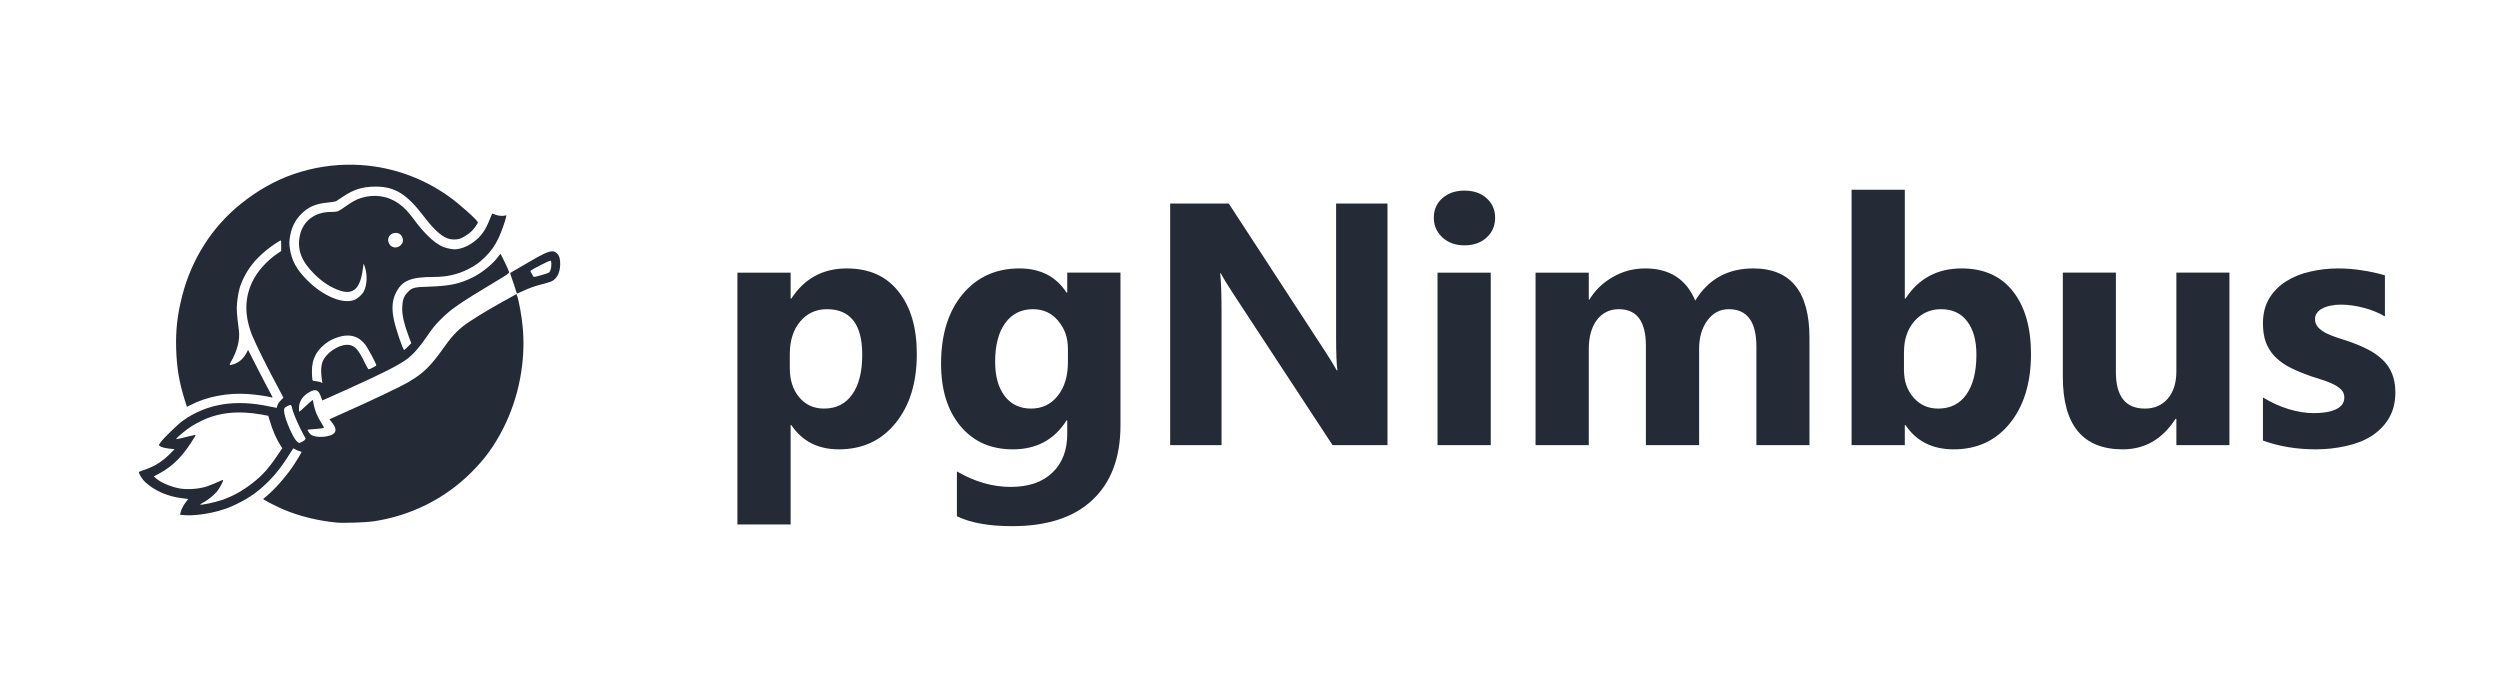
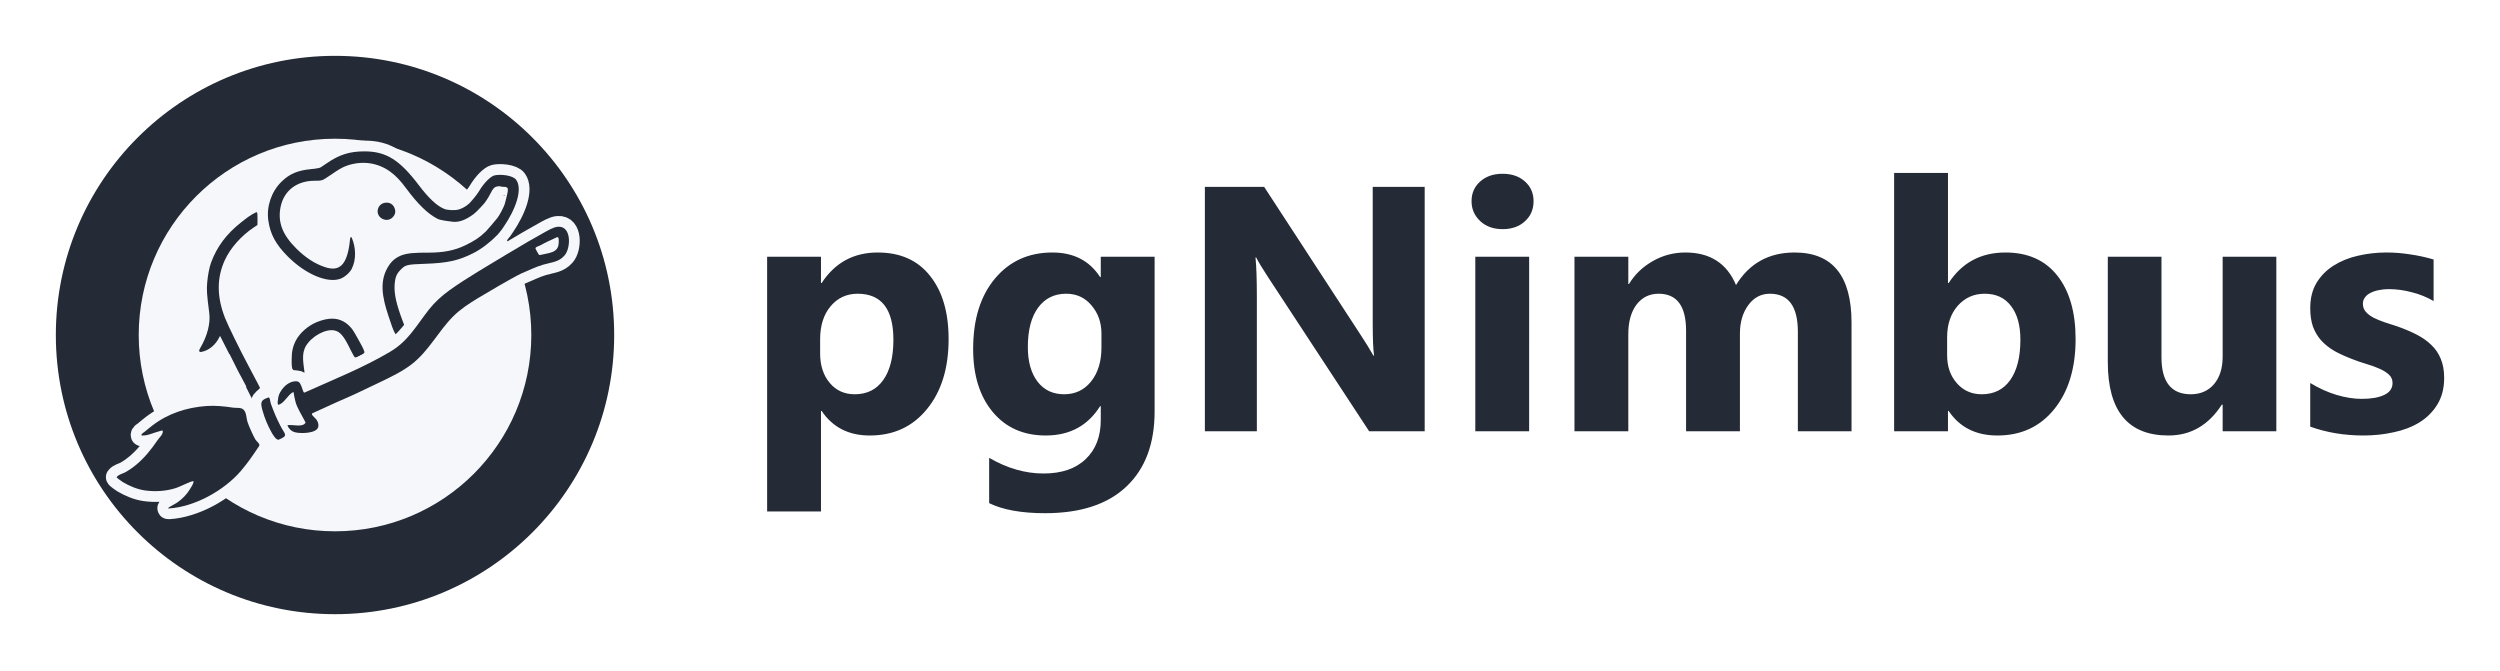
- <svg xmlns="http://www.w3.org/2000/svg" width="1000" height="280" viewBox="0 0 1000 280" version="1.1" id="svg1">
-   <defs id="defs1" />
-   <g transform="translate(30.0,30.0) scale(0.2148438)" id="g1">
-     <path d="M -189.733 47.91 C -199.707 47.65 -209.802 49.166 -219.582 52.52 C -228.588 55.609 -237.244 60.482 -245.555 67.14 C -259.778 78.536 -269.901 94.429 -274.528 112.626 C -276.872 121.847 -277.73 129.427 -277.459 138.507 C -277.18 147.811 -276 154.902 -273.275 163.645 C -272.686 165.537 -272.178 167.112 -272.146 167.146 C -272.115 167.18 -271.323 166.801 -270.387 166.304 C -262.621 162.183 -252.096 160.155 -242.128 160.857 C -238.106 161.141 -232.932 161.865 -230.783 162.444 C -230.31 162.572 -229.923 162.616 -229.923 162.543 C -229.923 162.47 -230.383 161.557 -230.945 160.514 C -231.506 159.471 -232.51 157.606 -233.175 156.369 C -233.841 155.132 -236.108 150.739 -238.214 146.606 L -242.043 139.092 L -242.631 140.256 C -244.16 143.284 -246.335 145.258 -249.158 146.181 C -251.274 146.873 -251.463 146.701 -250.465 144.992 C -247.377 139.698 -245.956 134.082 -246.549 129.514 C -247.636 121.131 -247.756 119.313 -247.443 115.866 C -247.158 112.72 -246.468 109.225 -245.749 107.289 C -243.144 100.272 -239.059 94.802 -232.569 89.642 C -230.211 87.766 -226.352 85.196 -225.895 85.196 C -225.783 85.196 -225.7 86.376 -225.712 87.818 L -225.733 90.442 L -227.233 91.433 C -232.795 95.109 -237.635 100.556 -240.12 105.934 C -243.793 113.883 -243.786 122.328 -240.101 131.784 C -238.793 135.14 -233.388 146.166 -229.472 153.466 C -227.718 156.736 -225.912 160.151 -225.459 161.054 L -224.635 162.697 L -225.936 163.998 C -226.795 164.857 -227.349 165.691 -227.569 166.456 C -227.752 167.093 -227.919 167.642 -227.939 167.677 C -227.96 167.711 -229.589 167.393 -231.561 166.97 C -248.438 163.346 -262.394 165.646 -274.152 173.988 C -276.639 175.753 -283.919 182.84 -285.188 184.732 L -286.021 185.975 L -285.483 186.477 C -284.857 187.06 -283 187.532 -280.194 187.82 L -278.209 188.024 L -280.724 190.549 C -283.51 193.344 -286.774 195.626 -289.763 196.866 C -290.83 197.309 -291.941 197.777 -292.232 197.907 C -292.523 198.038 -293.446 198.351 -294.283 198.604 C -295.12 198.857 -295.804 199.201 -295.804 199.37 C -295.804 200.266 -294.049 203.035 -292.7 204.268 C -287.992 208.571 -281.408 211.42 -274.373 212.198 C -272.845 212.367 -271.566 212.534 -271.53 212.569 L -271.53 212.57 L -271.53 212.57 L -271.529 212.571 L -271.529 212.572 C -271.507 212.62 -271.879 213.117 -272.367 213.687 C -273.635 215.167 -275.108 217.947 -275.315 219.247 L -275.491 220.346 L -273.209 220.535 C -269.047 220.882 -261.678 219.938 -256.381 218.379 C -252.377 217.2 -251.02 216.675 -247.253 214.845 C -241.215 211.912 -236.793 208.726 -231.766 203.689 C -228.059 199.974 -224.825 195.723 -221.077 189.64 C -220.383 188.512 -219.755 187.59 -219.684 187.59 C -219.612 187.59 -219.238 187.814 -218.851 188.089 C -218.465 188.363 -217.613 188.742 -216.958 188.931 C -216.303 189.119 -215.735 189.294 -215.695 189.32 C -215.519 189.434 -218.141 193.796 -220.221 196.85 C -223.636 201.865 -229.1 207.998 -233.058 211.262 L -234.653 212.577 L -233.942 213.062 C -232.83 213.821 -226.733 216.858 -224.308 217.86 C -216.318 221.162 -207.269 223.358 -198.173 224.199 C -195.005 224.492 -183.907 224.12 -180.423 223.604 C -161.967 220.872 -145.209 212.533 -132.203 199.608 C -125.345 192.792 -120.723 186.424 -116.282 177.668 C -108.608 162.537 -105.168 144.533 -106.753 127.794 C -107.267 122.357 -108.662 114.658 -109.571 112.236 L -109.799 111.627 L -111.454 112.533 C -121.445 118.002 -126.661 121.07 -132.821 125.101 C -137.82 128.373 -141.057 131.589 -145.12 137.32 C -152.098 147.161 -155.468 150.496 -162.851 154.864 C -166.816 157.21 -181.125 164.028 -194.918 170.143 C -196.927 171.033 -199.328 172.109 -200.256 172.534 L -201.943 173.305 L -201.243 174.164 C -198.965 176.956 -198.447 178.662 -199.476 179.966 C -201.23 182.188 -208.85 182.727 -211.15 180.792 C -211.826 180.223 -212.725 178.915 -212.725 178.501 C -212.725 178.389 -211.751 178.288 -207.156 177.924 C -206.057 177.836 -205.007 177.671 -204.821 177.556 C -204.57 177.401 -204.802 176.856 -205.723 175.433 C -207.979 171.945 -209.279 168.652 -209.937 164.761 L -210.106 163.761 L -210.82 164.274 C -211.213 164.557 -212.684 165.87 -214.09 167.193 C -215.495 168.516 -216.716 169.598 -216.802 169.598 C -216.888 169.598 -216.958 168.757 -216.958 167.729 C -216.958 164.468 -215.048 161.632 -211.62 159.805 C -208.631 158.211 -207.274 158.824 -206.121 162.29 C -205.8 163.253 -205.505 164.042 -205.464 164.042 C -205.38 164.042 -203.87 163.365 -192.617 158.287 C -175.776 150.687 -167.877 146.681 -163.777 143.659 C -160.884 141.527 -157.639 137.871 -154.243 132.917 C -151.098 128.33 -149.989 126.955 -147.099 124.062 C -141.912 118.87 -138.241 116.352 -119.062 104.832 C -114.043 101.817 -113.383 101.342 -113.446 100.795 C -113.527 100.097 -117.475 91.804 -117.717 91.823 C -117.802 91.83 -118.347 92.498 -118.927 93.307 C -121.38 96.728 -126.704 101.064 -131.226 103.324 C -137.71 106.564 -142.474 107.602 -152.4 107.939 C -160.342 108.209 -161.081 108.387 -163.249 110.555 C -165.243 112.549 -165.917 114.287 -166.093 117.895 C -166.282 121.752 -165.204 126.489 -162.565 133.405 L -161.64 135.829 L -163.296 137.5 C -164.207 138.419 -165.029 139.171 -165.122 139.171 C -165.749 139.171 -169.331 128.61 -170.248 124.057 C -171.316 118.755 -171.039 114.83 -169.345 111.282 C -166.357 105.021 -162.077 103.191 -150.416 103.186 C -144.23 103.184 -138.829 101.967 -133.789 99.438 C -130.021 97.548 -128.314 96.334 -125.324 93.421 C -122.351 90.524 -120.409 87.773 -118.56 83.838 C -117.294 81.145 -115.291 75.535 -114.954 73.742 L -114.784 72.832 L -116.133 73.046 C -117.462 73.256 -119.721 72.87 -120.919 72.229 C -121.188 72.085 -121.52 71.967 -121.656 71.967 C -121.791 71.967 -122.294 73.002 -122.771 74.268 C -124.92 79.961 -127.151 83.159 -130.923 85.956 C -134.28 88.444 -138.333 89.86 -141.155 89.53 C -143.108 89.302 -145.476 88.669 -146.695 88.049 C -150.912 85.905 -155.423 81.515 -160.532 74.581 C -163.094 71.104 -165.177 68.938 -167.714 67.111 C -173.137 63.206 -179.888 62.209 -186.531 64.331 C -188.839 65.069 -190.952 66.24 -194.24 68.603 C -195.748 69.686 -197.387 70.708 -197.881 70.873 C -198.376 71.038 -199.917 71.173 -201.305 71.173 C -209.205 71.173 -215.056 75.665 -216.539 82.869 C -217.934 89.65 -215.796 95.384 -209.555 101.6 C -205.429 105.71 -201.284 108.402 -196.753 109.916 C -190.124 112.13 -186.73 108.873 -185.477 99.091 C -185.309 97.783 -185.14 96.68 -185.1 96.641 C -185.06 96.601 -184.758 97.432 -184.429 98.489 C -183.207 102.411 -183.442 107.135 -185.014 110.283 C -185.82 111.896 -188.07 113.88 -189.849 114.546 C -195.47 116.649 -205.083 112.596 -212.844 104.853 C -218.188 99.521 -220.614 95.056 -221.475 88.969 C -221.748 87.042 -221.754 86.053 -221.505 84.18 C -220.838 79.172 -218.994 75.284 -215.777 72.105 C -212.275 68.643 -208.73 67.114 -202.921 66.561 C -200.948 66.373 -199.046 66.065 -198.694 65.877 C -198.342 65.688 -196.979 64.793 -195.666 63.888 C -190.17 60.097 -185.662 58.68 -179.123 58.686 C -169.665 58.696 -163.796 62.36 -155.305 73.554 C -150.86 79.416 -147.171 82.85 -143.928 84.149 C -142.303 84.799 -139.734 84.925 -137.97 84.441 C -136.626 84.072 -134.004 82.493 -132.315 81.036 C -131.086 79.976 -128.852 76.93 -128.852 76.314 C -128.852 75.361 -137.615 67.486 -142.875 63.712 C -156.818 53.709 -173.108 48.344 -189.733 47.91 z M -169.326 81.493 C -167.537 81.491 -166.397 82.395 -165.883 84.221 C -165.498 85.592 -165.934 86.825 -167.164 87.839 C -168.333 88.802 -170.047 88.925 -171.339 88.137 C -172.241 87.587 -173.037 86.154 -173.037 85.081 C -173.037 83.035 -171.444 81.494 -169.326 81.493 z M -92.068 90.559 C -94.101 90.475 -97.329 92.084 -104.246 96.166 C -105.774 97.067 -108.334 98.562 -109.934 99.487 C -111.535 100.412 -112.889 101.201 -112.943 101.241 C -112.998 101.28 -112.51 102.776 -111.859 104.565 C -111.208 106.354 -110.461 108.621 -110.199 109.604 C -109.938 110.586 -109.639 111.39 -109.535 111.39 C -109.431 111.39 -108.109 110.811 -106.598 110.104 C -103.354 108.587 -100.896 107.718 -97.102 106.746 C -95.574 106.355 -93.703 105.804 -92.944 105.521 C -90.103 104.465 -88.353 101.276 -88.277 97.018 C -88.23 94.36 -88.682 92.769 -89.802 91.649 C -90.466 90.984 -91.144 90.597 -92.068 90.559 z M -93.111 95.178 C -92.787 95.184 -92.715 95.438 -92.648 96.441 C -92.52 98.362 -93.041 100.43 -93.804 101.031 C -94.308 101.427 -100.405 103.19 -101.263 103.187 C -101.376 103.187 -101.809 102.532 -102.227 101.733 L -102.986 100.281 L -102.398 99.805 C -101.595 99.154 -93.923 95.276 -93.266 95.189 C -93.208 95.181 -93.157 95.177 -93.111 95.178 z M -192.91 132.041 C -189.506 132.049 -186.704 133.516 -184.353 136.469 C -183.109 138.031 -178.858 145.948 -178.858 146.702 C -178.858 147.008 -182.069 148.7 -182.634 148.691 C -182.813 148.688 -183.696 147.17 -184.596 145.317 C -187.537 139.269 -189.207 137.297 -191.865 136.74 C -195.847 135.905 -202.06 139.26 -204.731 143.687 C -206.012 145.811 -206.362 149.12 -205.736 153.194 C -205.546 154.431 -205.411 155.47 -205.436 155.503 C -205.436 155.503 -205.437 155.504 -205.438 155.505 C -205.474 155.528 -205.754 155.371 -206.072 155.149 C -206.397 154.922 -207.46 154.657 -208.435 154.56 C -210.137 154.392 -210.214 154.353 -210.376 153.591 C -210.469 153.154 -210.56 151.485 -210.577 149.881 C -210.613 146.519 -210.049 144.019 -208.672 141.432 C -206.983 138.262 -203.386 135.113 -199.722 133.595 C -197.213 132.557 -194.953 132.036 -192.91 132.041 z M -221.194 166.227 C -221.011 166.232 -220.913 166.348 -220.76 166.558 C -220.561 166.83 -220.398 167.208 -220.398 167.397 C -220.398 168.494 -218.445 173.516 -216.506 177.403 C -215.272 179.877 -214.155 182.014 -214.023 182.152 C -213.429 182.775 -213.81 183.499 -215.11 184.216 C -215.836 184.616 -216.624 184.944 -216.861 184.944 C -217.099 184.944 -217.681 184.532 -218.156 184.029 C -219.972 182.103 -223.42 174.308 -224.1 170.593 C -224.557 168.089 -224.39 167.661 -222.612 166.791 C -221.803 166.395 -221.428 166.219 -221.194 166.227 z M -243.564 170.006 C -240.926 170.139 -238.189 170.461 -235.347 170.971 C -233.601 171.285 -232.144 171.559 -232.11 171.58 C -232.076 171.601 -231.688 172.829 -231.248 174.31 C -229.87 178.951 -228.123 182.948 -226.06 186.187 L -225.184 187.563 L -227.807 191.427 C -232.041 197.664 -235.079 201.008 -239.977 204.821 C -244.866 208.628 -249.564 211.22 -254.942 213.076 C -258.434 214.282 -265.642 215.765 -265.642 215.277 C -265.642 215.188 -265.07 214.825 -264.372 214.472 C -262.271 213.407 -258.903 210.753 -257.475 209.038 C -256.143 207.437 -254.065 203.576 -254.371 203.27 C -254.458 203.183 -254.798 203.242 -255.125 203.402 C -256.869 204.255 -260.697 205.842 -262.209 206.34 C -266.047 207.603 -271.486 208.047 -275.431 207.421 C -279.564 206.765 -284.968 204.511 -287.317 202.464 L -288.488 201.445 L -285.862 200.043 C -278.806 196.275 -273.908 191.229 -268.314 181.967 C -267.857 181.209 -267.805 180.975 -268.094 180.975 C -268.302 180.975 -270.339 181.451 -272.621 182.033 C -274.902 182.615 -276.963 183.092 -277.2 183.092 C -277.813 183.092 -277.174 182.415 -274.254 179.974 C -271.163 177.389 -268.916 175.964 -264.716 173.928 C -258.493 170.911 -251.478 169.608 -243.564 170.006 z" transform="scale(3.779528) translate(327.2896,-3.704167)" fill="#242b36" fill-rule="nonzero" id="path1" />
+ <svg xmlns="http://www.w3.org/2000/svg" width="1074.59" height="288" viewBox="-24 -24 1074.59 288" version="1.1" id="svg8">
+   <defs id="defs8" />
+   <g transform="scale(0.234375)" id="g8">
+     <g id="base">
+       <circle fill="#242B36" cx="512" cy="512" r="512" id="circle1" />
+       <circle fill="#F5F7FA" cx="512" cy="512" r="360" id="circle2" />
+     </g>
+     <g id="mascot-elephant">
+       <g id="elephant-clearance" fill="#F5F7FA" stroke="#F5F7FA" stroke-width="39.451" stroke-linejoin="round" stroke-linecap="round">
+         <path d="M566.17,175.21C538.94,175.18 519.93,181.16 497.03,196.94C494.32,198.82 491.55,200.68 489.29,202.16C487.16,203.56 485.18,205.12 482.67,205.68C477.69,206.78 472.57,207.35 467.5,207.82C443.29,210.14 428.23,216.62 413.58,231.1C395.36,249.12 386.06,276.45 389.67,301.88C393.27,327.31 403.49,346.11 425.73,368.29C441.89,384.42 459.98,396.71 477.02,403.9C494.06,411.07 510.09,413.2 522.13,408.69C529.88,405.78 539.21,397.58 542.74,390.5C551.32,373.37 550.19,350.99 542.73,333.57C542.3,332.66 540.68,331.72 540.34,333.25C539.27,336.46 539.19,340.17 538.77,343.51C536.19,363.67 531.37,376.93 524.09,383.92C516.81,390.9 507.02,391.96 493.5,387.45C474.91,381.24 457.9,370.2 440.9,353.27C415.19,327.68 406.56,304.44 412.28,276.69C418.32,247.32 441.99,229.12 474.29,229.12C478.91,229.12 484.36,229.3 488.81,227.82C488.81,227.82 488.83,227.82 488.83,227.82C490.14,227.37 492.27,226.15 495.02,224.43C508.47,216.1 520.49,205.63 535.82,200.72C563.04,192.03 590.6,196.12 612.79,212.09C623.19,219.58 631.72,228.44 642.29,242.78C663.51,271.58 682.25,289.88 699.99,298.89C705.28,301.59 719.48,303.3 727.7,304.27C739.87,305.69 752.38,300.57 766.46,290.12C772.18,285.88 786.12,270.16 786.12,270.13C786.12,270.13 792.91,261.25 797.75,251.25C804.75,236.75 810.13,240.31 811.57,239.48C813.11,238.6 810.79,238.55 814.18,239.33C819.48,240.56 824.02,240.24 824.89,240.43C826.71,240.81 825.94,241.11 827.75,241.89C831.48,243.5 826.01,260.45 823.96,269.4C822.19,277.13 812.87,293.68 809.72,297.51C806.04,301.97 791.45,319.33 788.8,321.92C776.46,333.94 767.59,339.12 752.03,346.94C731.31,357.34 709.42,360.92 683.94,360.93C659.73,360.93 644.23,361.41 631.97,366.66C619.71,371.9 611.95,380.57 605.69,393.67C591.67,422.96 603.19,456.96 612.96,485.78C615.51,493.3 617.91,501.23 621.7,508.26C622.62,509.99 623.74,511.55 625.66,509.96C628.1,508 630.31,505.73 632.5,503.51C632.5,503.51 639.36,496.58 639.36,496.58C639.67,496.28 639.76,495.83 639.6,495.42C639.6,495.42 635.77,485.39 635.77,485.39C635.77,485.39 635.77,485.38 635.77,485.38C624.88,456.8 620.46,437.32 621.24,421.59C621.95,406.77 624.57,400.03 632.69,391.92C637.15,387.46 639.87,385.23 645.68,383.84C651.48,382.44 660.45,381.96 676.89,381.4C718.07,380.01 738.08,375.63 765.05,362.17C780.04,354.68 796.71,341.88 808.25,329.73C808.36,329.72 808.48,329.67 808.57,329.63C808.57,329.63 810.28,327.79 810.28,327.79C810.28,327.79 810.32,327.76 810.32,327.76C810.32,327.76 813.54,324.02 813.54,324.02C813.55,324.01 813.56,323.99 813.57,323.98C813.57,323.98 816.31,320.42 816.31,320.42C817.45,319.66 818.41,317.56 819.3,316.47C819.86,315.76 820.73,314.57 820.72,314.44C843.39,281.58 856.63,244.73 844.24,227.36C838.02,218.67 814.32,216.75 804.24,219.33C797.6,221.03 785.58,232.26 776.08,248.32C771.39,256.25 760.3,268.69 758.88,270.07C752.38,276.39 744.07,280.39 738.91,281.82C731.92,283.73 718.75,283.31 712.35,280.74C699.26,275.52 684.05,261.42 665.7,237.23C648.08,213.98 633.13,198.5 617.58,188.79C602.04,179.09 585.9,175.23 566.17,175.21Z" id="path2" />
+         <path d="M368.01,286.84C367.25,286.84 366.89,287.09 366.2,287.42C356.64,291.91 347.9,298.95 339.69,305.49C312.69,326.95 295.6,349.82 284.75,379.05C281.71,387.26 278.86,401.75 277.66,414.87C276.37,429.2 276.87,436.9 281.38,471.63C283.79,490.22 277.99,513.28 265.3,535.05C264.25,536.83 263.5,538.23 263.09,539.38C262.07,542.08 263.97,543.53 266.73,543.04C281.44,540.29 293.08,529.53 299.67,516.47C299.67,516.47 301.13,513.58 301.13,513.58C301.13,513.58 316.01,542.77 316.01,542.77C316.69,544.12 317.38,545.48 318.07,546.83C318.07,546.83 318.56,546.83 318.56,546.83C318.56,546.83 334.51,578.72 334.51,578.72C334.51,578.72 334.51,578.73 334.51,578.73C339.32,587.87 344.5,596.83 349.1,606.09C349.58,607.03 349.76,607.21 348.63,606.96C348.63,606.96 360.31,630.33 360.31,630.33C360.31,630.33 360.48,630.14 360.48,630.14C360.66,629.83 360.61,629.87 360.64,629.77C362.43,624.4 364.53,619.15 368.62,615.09C368.62,615.09 374.01,609.71 374.01,609.71C374.34,609.37 374.43,608.87 374.21,608.44C374.21,608.44 370.79,601.64 370.79,601.64C370.79,601.64 370.79,601.63 370.79,601.63C368.88,597.83 361.42,583.73 354.16,570.18C337.97,539.98 315.53,494.2 310.19,480.5C295,441.54 295,406.94 310.09,374.29C320.27,352.25 340.21,329.79 363.07,314.68C363.07,314.68 369.29,310.58 369.29,310.58C369.59,310.37 369.78,310.04 369.78,309.67C369.78,309.67 369.87,298.8 369.87,298.8C369.89,295.79 369.81,293.06 369.67,291.04C369.6,289.91 369.69,286.84 368.01,286.84Z" id="path3" />
+         <path d="M506.78,482C498.13,481.98 488.63,484.18 478.15,488.53C462.71,494.91 447.69,508.04 440.53,521.47C434.74,532.33 432.36,542.94 432.51,557C432.56,562.06 432.32,567.59 433.36,572.58C434.38,577.1 438.31,577.05 442.36,577.46C442.36,577.46 442.36,577.45 442.36,577.45C445.15,577.72 449.27,578.02 451.64,579.71C452.63,580.4 456.01,582.63 456.01,579.98C454.25,564.14 449.94,546.49 458.76,531.9C464.16,522.95 473.22,514.99 482.94,509.74C492.67,504.48 503.04,501.99 510.88,503.63C516.18,504.74 520.38,507.17 524.88,512.5C533.88,523.14 538.53,536.56 545.45,548.5C546.15,549.71 547.6,553.11 549.32,553.15C549.32,553.15 549.33,553.15 549.33,553.15C552.44,553.2 555.93,550.77 558.55,549.39C560.81,548.2 566.84,545.93 565.82,542.57C563.77,535.82 559.81,529.51 556.49,523.35C551.43,513.94 545.83,504.22 543.07,500.76C533.19,488.33 521.2,482.03 506.78,482Z" id="path4" />
+         <path d="M606.61,269.19C597.3,269.2 590.14,276.11 590.14,285.16C590.14,297.99 606.23,305.7 616.25,297.42C616.25,297.42 616.27,297.42 616.27,297.42C621.59,293.03 623.63,287.35 621.92,281.29C619.84,273.91 614.41,269.19 606.61,269.19Z" id="path5" />
+       </g>
+       <path id="elephant-head" fill="#242B36" d="M566.17,175.21C538.94,175.18 519.93,181.16 497.03,196.94C494.32,198.82 491.55,200.68 489.29,202.16C487.16,203.56 485.18,205.12 482.67,205.68C477.69,206.78 472.57,207.35 467.5,207.82C443.29,210.14 428.23,216.62 413.58,231.1C395.36,249.12 386.06,276.45 389.67,301.88C393.27,327.31 403.49,346.11 425.73,368.29C441.89,384.42 459.98,396.71 477.02,403.9C494.06,411.07 510.09,413.2 522.13,408.69C529.88,405.78 539.21,397.58 542.74,390.5C551.32,373.37 550.19,350.99 542.73,333.57C542.3,332.66 540.68,331.72 540.34,333.25C539.27,336.46 539.19,340.17 538.77,343.51C536.19,363.67 531.37,376.93 524.09,383.92C516.81,390.9 507.02,391.96 493.5,387.45C474.91,381.24 457.9,370.2 440.9,353.27C415.19,327.68 406.56,304.44 412.28,276.69C418.32,247.32 441.99,229.12 474.29,229.12C478.91,229.12 484.36,229.3 488.81,227.82C488.81,227.82 488.83,227.82 488.83,227.82C490.14,227.37 492.27,226.15 495.02,224.43C508.47,216.1 520.49,205.63 535.82,200.72C563.04,192.03 590.6,196.12 612.79,212.09C623.19,219.58 631.72,228.44 642.29,242.78C663.51,271.58 682.25,289.88 699.99,298.89C705.28,301.59 719.48,303.3 727.7,304.27C739.87,305.69 752.38,300.57 766.46,290.12C772.18,285.88 786.12,270.16 786.12,270.13C786.12,270.13 792.91,261.25 797.75,251.25C804.75,236.75 810.13,240.31 811.57,239.48C813.11,238.6 810.79,238.55 814.18,239.33C819.48,240.56 824.02,240.24 824.89,240.43C826.71,240.81 825.94,241.11 827.75,241.89C831.48,243.5 826.01,260.45 823.96,269.4C822.19,277.13 812.87,293.68 809.72,297.51C806.04,301.97 791.45,319.33 788.8,321.92C776.46,333.94 767.59,339.12 752.03,346.94C731.31,357.34 709.42,360.92 683.94,360.93C659.73,360.93 644.23,361.41 631.97,366.66C619.71,371.9 611.95,380.57 605.69,393.67C591.67,422.96 603.19,456.96 612.96,485.78C615.51,493.3 617.91,501.23 621.7,508.26C622.62,509.99 623.74,511.55 625.66,509.96C628.1,508 630.31,505.73 632.5,503.51C632.5,503.51 639.36,496.58 639.36,496.58C639.67,496.28 639.76,495.83 639.6,495.42C639.6,495.42 635.77,485.39 635.77,485.39C635.77,485.39 635.77,485.38 635.77,485.38C624.88,456.8 620.46,437.32 621.24,421.59C621.95,406.77 624.57,400.03 632.69,391.92C637.15,387.46 639.87,385.23 645.68,383.84C651.48,382.44 660.45,381.96 676.89,381.4C718.07,380.01 738.08,375.63 765.05,362.17C780.04,354.68 796.71,341.88 808.25,329.73C808.36,329.72 808.48,329.67 808.57,329.63C808.57,329.63 810.28,327.79 810.28,327.79C810.28,327.79 810.32,327.76 810.32,327.76C810.32,327.76 813.54,324.02 813.54,324.02C813.55,324.01 813.56,323.99 813.57,323.98C813.57,323.98 816.31,320.42 816.31,320.42C817.45,319.66 818.41,317.56 819.3,316.47C819.86,315.76 820.73,314.57 820.72,314.44C843.39,281.58 856.63,244.73 844.24,227.36C838.02,218.67 814.32,216.75 804.24,219.33C797.6,221.03 785.58,232.26 776.08,248.32C771.39,256.25 760.3,268.69 758.88,270.07C752.38,276.39 744.07,280.39 738.91,281.82C731.92,283.73 718.75,283.31 712.35,280.74C699.26,275.52 684.05,261.42 665.7,237.23C648.08,213.98 633.13,198.5 617.58,188.79C602.04,179.09 585.9,175.23 566.17,175.21Z" />
+       <path id="elephant-haunch" fill="#242B36" d="M368.01,286.84C367.25,286.84 366.89,287.09 366.2,287.42C356.64,291.91 347.9,298.95 339.69,305.49C312.69,326.95 295.6,349.82 284.75,379.05C281.71,387.26 278.86,401.75 277.66,414.87C276.37,429.2 276.87,436.9 281.38,471.63C283.79,490.22 277.99,513.28 265.3,535.05C264.25,536.83 263.5,538.23 263.09,539.38C262.07,542.08 263.97,543.53 266.73,543.04C281.44,540.29 293.08,529.53 299.67,516.47C299.67,516.47 301.13,513.58 301.13,513.58C301.13,513.58 316.01,542.77 316.01,542.77C316.69,544.12 317.38,545.48 318.07,546.83C318.07,546.83 318.56,546.83 318.56,546.83C318.56,546.83 334.51,578.72 334.51,578.72C334.51,578.72 334.51,578.73 334.51,578.73C339.32,587.87 344.5,596.83 349.1,606.09C349.58,607.03 349.76,607.21 348.63,606.96C348.63,606.96 360.31,630.33 360.31,630.33C360.31,630.33 360.48,630.14 360.48,630.14C360.66,629.83 360.61,629.87 360.64,629.77C362.43,624.4 364.53,619.15 368.62,615.09C368.62,615.09 374.01,609.71 374.01,609.71C374.34,609.37 374.43,608.87 374.21,608.44C374.21,608.44 370.79,601.64 370.79,601.64C370.79,601.64 370.79,601.63 370.79,601.63C368.88,597.83 361.42,583.73 354.16,570.18C337.97,539.98 315.53,494.2 310.19,480.5C295,441.54 295,406.94 310.09,374.29C320.27,352.25 340.21,329.79 363.07,314.68C363.07,314.68 369.29,310.58 369.29,310.58C369.59,310.37 369.78,310.04 369.78,309.67C369.78,309.67 369.87,298.8 369.87,298.8C369.89,295.79 369.81,293.06 369.67,291.04C369.6,289.91 369.69,286.84 368.01,286.84Z" />
+       <path id="elephant-foreleg" fill="#242B36" d="M506.78,482C498.13,481.98 488.63,484.18 478.15,488.53C462.71,494.91 447.69,508.04 440.53,521.47C434.74,532.33 432.36,542.94 432.51,557C432.56,562.06 432.32,567.59 433.36,572.58C434.38,577.1 438.31,577.05 442.36,577.46C442.36,577.46 442.36,577.45 442.36,577.45C445.15,577.72 449.27,578.02 451.64,579.71C452.63,580.4 456.01,582.63 456.01,579.98C454.25,564.14 449.94,546.49 458.76,531.9C464.16,522.95 473.22,514.99 482.94,509.74C492.67,504.48 503.04,501.99 510.88,503.63C516.18,504.74 520.38,507.17 524.88,512.5C533.88,523.14 538.53,536.56 545.45,548.5C546.15,549.71 547.6,553.11 549.32,553.15C549.32,553.15 549.33,553.15 549.33,553.15C552.44,553.2 555.93,550.77 558.55,549.39C560.81,548.2 566.84,545.93 565.82,542.57C563.77,535.82 559.81,529.51 556.49,523.35C551.43,513.94 545.83,504.22 543.07,500.76C533.19,488.33 521.2,482.03 506.78,482Z" />
+       <path id="elephant-eye" fill="#242B36" d="M606.61,269.19C597.3,269.2 590.14,276.11 590.14,285.16C590.14,297.99 606.23,305.7 616.25,297.42C616.25,297.42 616.27,297.42 616.27,297.42C621.59,293.03 623.63,287.35 621.92,281.29C619.84,273.91 614.41,269.19 606.61,269.19Z" />
+     </g>
+     <g id="brand-broom">
+       <g id="broom-clearance" fill="#F5F7FA" stroke="#F5F7FA" stroke-width="39.451" stroke-linejoin="round" stroke-linecap="round">
+         <path d="M276.34,642.18C239.95,644.85 205.82,655.79 176.63,678.28C172.09,681.73 167.75,685.38 163.42,689.03C161.15,691.1 156.22,692.98 157.2,695.93C157.3,696.23 157.69,696.33 157.99,696.33C168.45,696.82 178.51,691.4 188.66,688.83C191.13,688.24 196.06,685.78 196.16,688.24C196.65,694.55 190.24,699.48 186.69,704.71C174.56,722.47 161.64,738.64 144.77,752.05C139.55,756.29 134.22,759.75 128.4,763.2C122.78,766.45 115.29,767.44 111.54,772.67C110.85,773.65 121.79,781.05 122.88,781.74C134.91,788.94 149.51,795.05 163.42,797.03C182.55,799.69 201.98,798.41 220.42,792.59C227.72,790.32 250.5,778.39 252.28,780.26C254.15,782.43 246.36,794.07 246.06,794.56C240.15,804.42 232.06,812.71 222.59,819.22C217.46,822.77 200.99,830.46 207.3,830.07C254.65,827.21 308.4,797.13 338.97,761.72C352.39,746.04 360.97,733.22 372.8,715.66C375.37,711.81 368.36,707.57 366,703.63C362.64,698.01 358.01,687.55 355.94,682.82C354.46,679.17 352.88,675.52 351.69,671.87C349.03,664.27 350.02,654.61 344.3,648.99C339.56,644.25 331.18,646.23 324.57,645.14C308.89,642.68 292.22,641.1 276.34,642.18Z" id="path6" />
+         <path d="M852.92,399.46C835.76,407.75 785.06,437.73 774.02,444.43C758.14,454.2 741.86,464.55 728.65,477.87C700.84,505.88 684.17,541.29 652.31,565.84C635.35,578.86 615.52,588.33 596.39,597.6C511.27,638.53 563.25,612.89 470.64,655.4C466.4,657.37 475.47,663.58 478.14,667.43C480.6,670.98 481.98,675.22 481.49,679.46C480.11,692.78 449.14,692.98 439.67,690.61C437.8,690.21 435.92,689.42 434.15,688.64C431.98,687.55 430,685.78 428.43,683.9C424.38,678.77 424.78,677.39 425.37,677.29C436.22,675.91 451.8,681.93 457.92,672.95C458.51,672.07 446.97,653.13 442.73,643.37C439.67,636.36 439.18,633.5 437.3,624.73C436.81,622.56 436.71,620.29 436.22,618.12C436.02,617.53 435.82,616.34 435.23,616.64C425.07,622.06 419.65,636.17 409,639.82C408.6,639.91 408.11,640.01 407.91,639.72C405.74,636.96 407.32,632.62 407.62,629.06C408.8,613.58 426.36,594.55 442.93,597.11C451.41,598.39 452.29,619.2 456.14,617.53C507.62,594.35 563.65,572.06 612.86,542.86C646.2,523.14 659.81,496.61 683.87,465.74C694.23,452.52 707.74,440.09 721.35,430.33C755.08,406.07 791.28,385.85 826.59,364.15C828.36,363.07 836.65,358.23 838.32,357.25C853.02,348.27 879.84,332.59 895.62,324.01C901.64,320.76 912.49,314.05 920.68,313.46C946.22,311.39 944.64,352.81 933,366.03C921.96,378.55 910.71,378.06 893.46,383.09C879.15,387.33 866.63,393.84 852.92,399.46Z" id="path7" />
+         <path d="M389.27,626.7C386.9,627.59 381.09,629.66 378.82,632.42C374.77,637.15 378.03,646.62 379.21,651.06C382.96,664.47 388.78,678.38 395.58,690.51C396.37,691.79 403.87,705.99 409,703.82C427.34,696.13 419.95,694.55 411.76,678.38C408.6,672.26 405.64,666.05 402.88,659.74C399.83,652.54 396.87,645.24 394.3,637.84C392.63,633.01 392.92,625.32 389.27,626.7Z" id="path8" />
+       </g>
+       <path id="broom-bristles" fill="#242B36" d="M276.34,642.18C239.95,644.85 205.82,655.79 176.63,678.28C172.09,681.73 167.75,685.38 163.42,689.03C161.15,691.1 156.22,692.98 157.2,695.93C157.3,696.23 157.69,696.33 157.99,696.33C168.45,696.82 178.51,691.4 188.66,688.83C191.13,688.24 196.06,685.78 196.16,688.24C196.65,694.55 190.24,699.48 186.69,704.71C174.56,722.47 161.64,738.64 144.77,752.05C139.55,756.29 134.22,759.75 128.4,763.2C122.78,766.45 115.29,767.44 111.54,772.67C110.85,773.65 121.79,781.05 122.88,781.74C134.91,788.94 149.51,795.05 163.42,797.03C182.55,799.69 201.98,798.41 220.42,792.59C227.72,790.32 250.5,778.39 252.28,780.26C254.15,782.43 246.36,794.07 246.06,794.56C240.15,804.42 232.06,812.71 222.59,819.22C217.46,822.77 200.99,830.46 207.3,830.07C254.65,827.21 308.4,797.13 338.97,761.72C352.39,746.04 360.97,733.22 372.8,715.66C375.37,711.81 368.36,707.57 366,703.63C362.64,698.01 358.01,687.55 355.94,682.82C354.46,679.17 352.88,675.52 351.69,671.87C349.03,664.27 350.02,654.61 344.3,648.99C339.56,644.25 331.18,646.23 324.57,645.14C308.89,642.68 292.22,641.1 276.34,642.18Z" />
+       <path id="broom-handle" fill="#242B36" d="M852.92,399.46C835.76,407.75 785.06,437.73 774.02,444.43C758.14,454.2 741.86,464.55 728.65,477.87C700.84,505.88 684.17,541.29 652.31,565.84C635.35,578.86 615.52,588.33 596.39,597.6C511.27,638.53 563.25,612.89 470.64,655.4C466.4,657.37 475.47,663.58 478.14,667.43C480.6,670.98 481.98,675.22 481.49,679.46C480.11,692.78 449.14,692.98 439.67,690.61C437.8,690.21 435.92,689.42 434.15,688.64C431.98,687.55 430,685.78 428.43,683.9C424.38,678.77 424.78,677.39 425.37,677.29C436.22,675.91 451.8,681.93 457.92,672.95C458.51,672.07 446.97,653.13 442.73,643.37C439.67,636.36 439.18,633.5 437.3,624.73C436.81,622.56 436.71,620.29 436.22,618.12C436.02,617.53 435.82,616.34 435.23,616.64C425.07,622.06 419.65,636.17 409,639.82C408.6,639.91 408.11,640.01 407.91,639.72C405.74,636.96 407.32,632.62 407.62,629.06C408.8,613.58 426.36,594.55 442.93,597.11C451.41,598.39 452.29,619.2 456.14,617.53C507.62,594.35 563.65,572.06 612.86,542.86C646.2,523.14 659.81,496.61 683.87,465.74C694.23,452.52 707.74,440.09 721.35,430.33C755.08,406.07 791.28,385.85 826.59,364.15C828.36,363.07 836.65,358.23 838.32,357.25C853.02,348.27 879.84,332.59 895.62,324.01C901.64,320.76 912.49,314.05 920.68,313.46C946.22,311.39 944.64,352.81 933,366.03C921.96,378.55 910.71,378.06 893.46,383.09C879.15,387.33 866.63,393.84 852.92,399.46Z" />
+       <path id="broom-ferrule" fill="#242B36" d="M389.27,626.7C386.9,627.59 381.09,629.66 378.82,632.42C374.77,637.15 378.03,646.62 379.21,651.06C382.96,664.47 388.78,678.38 395.58,690.51C396.37,691.79 403.87,705.99 409,703.82C427.34,696.13 419.95,694.55 411.76,678.38C408.6,672.26 405.64,666.05 402.88,659.74C399.83,652.54 396.87,645.24 394.3,637.84C392.63,633.01 392.92,625.32 389.27,626.7Z" />
+       <path id="broom-grip-slot" fill="#F5F7FA" d="M918.7,332.79C910.62,336.44 897.5,342.45 889.02,347.29C885.76,349.16 878.27,350.54 879.84,353.99C881.42,357.35 883.4,360.6 885.37,363.86C886.45,365.63 887.14,365.53 889.02,365.04C903.71,361.29 921.07,361.78 922.16,344.13C922.45,339.49 923.14,330.72 918.7,332.79Z" />
+     </g>
  </g>
-   <path d="m 316.524,170.036 h -0.27 v 39.756 H 294.962 V 109.054 h 21.293 v 10.377 h 0.27 q 7.884,-12.062 22.169,-12.062 13.409,0 20.687,9.231 7.345,9.164 7.345,24.999 0,17.25 -8.558,27.694 -8.49,10.444 -22.641,10.444 -12.466,0 -19.002,-9.703 z m -0.606,-28.301 v 5.525 q 0,7.143 3.773,11.657 3.773,4.515 9.905,4.515 7.277,0 11.253,-5.593 4.043,-5.66 4.043,-15.97 0,-18.193 -14.15,-18.193 -6.536,0 -10.714,4.986 -4.11,4.919 -4.11,13.072 z m 132.272,28.436 q 0,19.204 -11.118,29.716 -11.118,10.579 -32.209,10.579 -13.948,0 -22.102,-3.976 v -17.924 q 10.646,6.199 21.495,6.199 10.781,0 16.711,-5.728 5.93,-5.66 5.93,-15.431 v -5.458 h -0.27 q -7.277,11.59 -21.495,11.59 -13.207,0 -20.956,-9.299 -7.749,-9.299 -7.749,-24.932 0,-17.52 8.625,-27.829 8.625,-10.31 22.708,-10.31 12.601,0 18.867,9.703 h 0.27 v -8.019 h 21.293 z m -21.023,-25.269 v -5.458 q 0,-6.536 -3.908,-11.118 -3.841,-4.649 -10.04,-4.649 -7.075,0 -11.118,5.525 -4.043,5.525 -4.043,15.565 0,8.625 3.841,13.679 3.841,4.986 10.512,4.986 6.604,0 10.646,-5.054 4.11,-5.121 4.11,-13.477 z m 127.825,33.152 h -21.967 L 493.202,117.342 q -3.504,-5.323 -4.852,-8.019 h -0.27 q 0.539,5.121 0.539,15.633 v 53.098 H 468.068 V 81.427 h 23.449 l 38.341,58.825 q 2.628,3.976 4.852,7.884 h 0.27 q -0.539,-3.369 -0.539,-13.274 V 81.427 h 20.552 z m 30.794,-79.916 q -5.391,0 -8.827,-3.167 -3.437,-3.234 -3.437,-7.884 0,-4.784 3.437,-7.816 3.437,-3.032 8.827,-3.032 5.458,0 8.827,3.032 3.437,3.032 3.437,7.816 0,4.852 -3.437,7.951 -3.369,3.1 -8.827,3.1 z m 10.512,79.916 h -21.293 v -69 h 21.293 z m 127.488,0 h -21.226 v -39.352 q 0,-15.026 -11.051,-15.026 -5.256,0 -8.558,4.515 -3.302,4.515 -3.302,11.253 v 38.61 h -21.293 v -39.756 q 0,-14.622 -10.849,-14.622 -5.458,0 -8.76,4.312 -3.234,4.312 -3.234,11.725 v 38.341 h -21.293 v -69 h 21.293 v 10.781 h 0.27 q 3.302,-5.525 9.231,-8.962 5.997,-3.504 13.072,-3.504 14.622,0 20.013,12.87 7.884,-12.87 23.18,-12.87 22.506,0 22.506,27.762 z m 38.408,-8.019 h -0.27 v 8.019 H 740.632 V 75.902 h 21.293 v 43.529 h 0.27 q 7.884,-12.062 22.438,-12.062 13.342,0 20.552,9.164 7.21,9.164 7.21,25.066 0,17.25 -8.423,27.694 -8.423,10.444 -22.506,10.444 -12.735,0 -19.271,-9.703 z m -0.606,-29.109 v 7.075 q 0,6.671 3.841,11.051 3.841,4.38 9.838,4.38 7.277,0 11.253,-5.593 4.043,-5.66 4.043,-15.97 0,-8.558 -3.706,-13.342 -3.639,-4.852 -10.444,-4.852 -6.401,0 -10.646,4.784 -4.178,4.784 -4.178,12.466 z m 130.184,37.128 H 870.546 v -10.512 h -0.337 q -7.884,12.196 -21.091,12.196 -23.988,0 -23.988,-29.042 v -41.643 h 21.226 v 39.756 q 0,14.622 11.59,14.622 5.728,0 9.164,-3.976 3.437,-4.043 3.437,-10.916 v -39.486 h 21.226 z m 13.409,-1.819 v -17.25 q 5.256,3.167 10.444,4.717 5.256,1.55 9.905,1.55 5.66,0 8.895,-1.55 3.302,-1.55 3.302,-4.717 0,-2.021 -1.482,-3.369 -1.482,-1.348 -3.841,-2.358 -2.291,-1.011 -5.054,-1.819 -2.763,-0.809 -5.323,-1.819 -4.11,-1.55 -7.277,-3.302 -3.1,-1.819 -5.256,-4.178 -2.089,-2.358 -3.234,-5.458 -1.078,-3.1 -1.078,-7.345 0,-5.795 2.493,-9.973 2.561,-4.178 6.738,-6.806 4.245,-2.695 9.636,-3.908 5.458,-1.28 11.32,-1.28 4.582,0 9.299,0.741 4.717,0.674 9.299,2.021 v 16.441 q -4.043,-2.358 -8.692,-3.504 -4.582,-1.213 -9.029,-1.213 -2.089,0 -3.976,0.404 -1.819,0.337 -3.234,1.078 -1.415,0.674 -2.224,1.819 -0.809,1.078 -0.809,2.493 0,1.887 1.213,3.234 1.213,1.348 3.167,2.358 1.954,0.943 4.312,1.752 2.426,0.741 4.784,1.55 4.245,1.482 7.682,3.234 3.437,1.752 5.862,4.11 2.493,2.358 3.773,5.525 1.348,3.167 1.348,7.547 0,6.132 -2.695,10.512 -2.628,4.312 -7.075,7.075 -4.38,2.695 -10.175,3.908 -5.728,1.28 -11.927,1.28 -11.388,0 -21.091,-3.504 z" id="text1" style="font-weight:700;font-size:138px;font-family:'Segoe UI', Arial, Helvetica, sans-serif;dominant-baseline:central;fill:#242b36" aria-label="pgNimbus" />
+   <path d="m 329.179,152.647 h -0.293 v 43.213 H 305.741 V 86.363 h 23.145 V 97.642 h 0.293 q 8.569,-13.11 24.097,-13.11 14.575,0 22.485,10.034 7.983,9.961 7.983,27.173 0,18.75 -9.302,30.103 -9.229,11.353 -24.609,11.353 -13.55,0 -20.654,-10.547 z m -0.659,-30.762 v 6.006 q 0,7.764 4.102,12.671 4.102,4.907 10.767,4.907 7.91,0 12.231,-6.079 4.395,-6.152 4.395,-17.358 0,-19.775 -15.381,-19.775 -7.104,0 -11.646,5.42 -4.468,5.347 -4.468,14.209 z m 143.774,30.908 q 0,20.874 -12.085,32.3 -12.085,11.499 -35.01,11.499 -15.161,0 -24.023,-4.321 v -19.482 q 11.572,6.738 23.364,6.738 11.719,0 18.164,-6.226 6.445,-6.152 6.445,-16.772 v -5.933 h -0.293 q -7.91,12.598 -23.364,12.598 -14.355,0 -22.778,-10.107 -8.423,-10.107 -8.423,-27.1 0,-19.043 9.375,-30.249 9.375,-11.206 24.683,-11.206 13.696,0 20.508,10.547 h 0.293 v -8.716 h 23.145 z m -22.852,-27.466 v -5.933 q 0,-7.104 -4.248,-12.085 -4.175,-5.054 -10.913,-5.054 -7.69,0 -12.085,6.006 -4.395,6.006 -4.395,16.919 0,9.375 4.175,14.868 4.175,5.42 11.426,5.42 7.178,0 11.572,-5.493 4.468,-5.566 4.468,-14.648 z m 138.94,36.035 H 564.506 L 521.22,95.372 q -3.809,-5.786 -5.273,-8.716 h -0.293 q 0.586,5.566 0.586,16.992 v 57.715 H 493.9 V 56.334 h 25.488 l 41.675,63.94 q 2.856,4.321 5.273,8.569 h 0.293 q -0.586,-3.662 -0.586,-14.429 V 56.334 h 22.339 z m 33.472,-86.865 q -5.859,0 -9.595,-3.442 -3.735,-3.516 -3.735,-8.569 0,-5.2 3.735,-8.496 3.735,-3.296 9.595,-3.296 5.933,0 9.595,3.296 3.735,3.296 3.735,8.496 0,5.273 -3.735,8.643 -3.662,3.369 -9.595,3.369 z m 11.426,86.865 H 610.136 V 86.363 h 23.145 z m 138.574,0 H 748.783 v -42.773 q 0,-16.333 -12.012,-16.333 -5.713,0 -9.302,4.907 -3.589,4.907 -3.589,12.231 v 41.968 h -23.145 v -43.213 q 0,-15.894 -11.792,-15.894 -5.933,0 -9.521,4.688 -3.516,4.688 -3.516,12.744 v 41.675 H 652.763 V 86.363 h 23.145 v 11.719 h 0.293 q 3.589,-6.006 10.034,-9.741 6.519,-3.809 14.209,-3.809 15.894,0 21.753,13.989 8.569,-13.989 25.195,-13.989 24.463,0 24.463,30.176 z m 41.748,-8.716 h -0.293 v 8.716 H 790.165 V 50.328 h 23.145 V 97.642 h 0.293 q 8.569,-13.11 24.39,-13.11 14.502,0 22.339,9.961 7.837,9.961 7.837,27.246 0,18.75 -9.155,30.103 -9.155,11.353 -24.463,11.353 -13.843,0 -20.947,-10.547 z m -0.659,-31.641 v 7.69 q 0,7.251 4.175,12.012 4.175,4.761 10.693,4.761 7.91,0 12.231,-6.079 4.395,-6.152 4.395,-17.358 0,-9.302 -4.028,-14.502 -3.955,-5.273 -11.353,-5.273 -6.958,0 -11.572,5.2 -4.541,5.2 -4.541,13.55 z m 141.504,40.356 h -23.071 v -11.426 h -0.366 q -8.569,13.257 -22.925,13.257 -26.074,0 -26.074,-31.567 V 86.363 h 23.071 v 43.213 q 0,15.894 12.598,15.894 6.226,0 9.961,-4.321 3.735,-4.395 3.735,-11.865 V 86.363 h 23.071 z m 14.575,-1.978 v -18.75 q 5.713,3.442 11.353,5.127 5.713,1.685 10.767,1.685 6.152,0 9.668,-1.685 3.589,-1.685 3.589,-5.127 0,-2.197 -1.611,-3.662 -1.611,-1.465 -4.175,-2.563 -2.49,-1.099 -5.493,-1.978 -3.003,-0.879 -5.786,-1.978 -4.468,-1.685 -7.91,-3.589 -3.369,-1.978 -5.713,-4.541 -2.271,-2.563 -3.516,-5.933 -1.172,-3.369 -1.172,-7.983 0,-6.299 2.71,-10.84 2.783,-4.541 7.324,-7.397 4.614,-2.93 10.474,-4.248 5.933,-1.392 12.305,-1.392 4.98,0 10.107,0.806 5.127,0.732 10.107,2.197 v 17.871 q -4.394,-2.563 -9.448,-3.809 -4.981,-1.318 -9.815,-1.318 -2.271,0 -4.321,0.439 -1.978,0.366 -3.516,1.172 -1.538,0.732 -2.417,1.978 -0.879,1.172 -0.879,2.71 0,2.051 1.318,3.516 1.318,1.465 3.442,2.563 2.124,1.025 4.687,1.904 2.637,0.806 5.2,1.685 4.614,1.611 8.35,3.516 3.735,1.904 6.372,4.468 2.71,2.563 4.102,6.006 1.465,3.442 1.465,8.203 0,6.665 -2.93,11.426 -2.856,4.688 -7.69,7.69 -4.761,2.93 -11.06,4.248 -6.226,1.392 -12.964,1.392 -12.378,0 -22.925,-3.809 z" id="text8" style="font-weight:700;font-size:150px;font-family:'Segoe UI', Arial, Helvetica, sans-serif;dominant-baseline:central;fill:#242b36" aria-label="pgNimbus" />
</svg>
